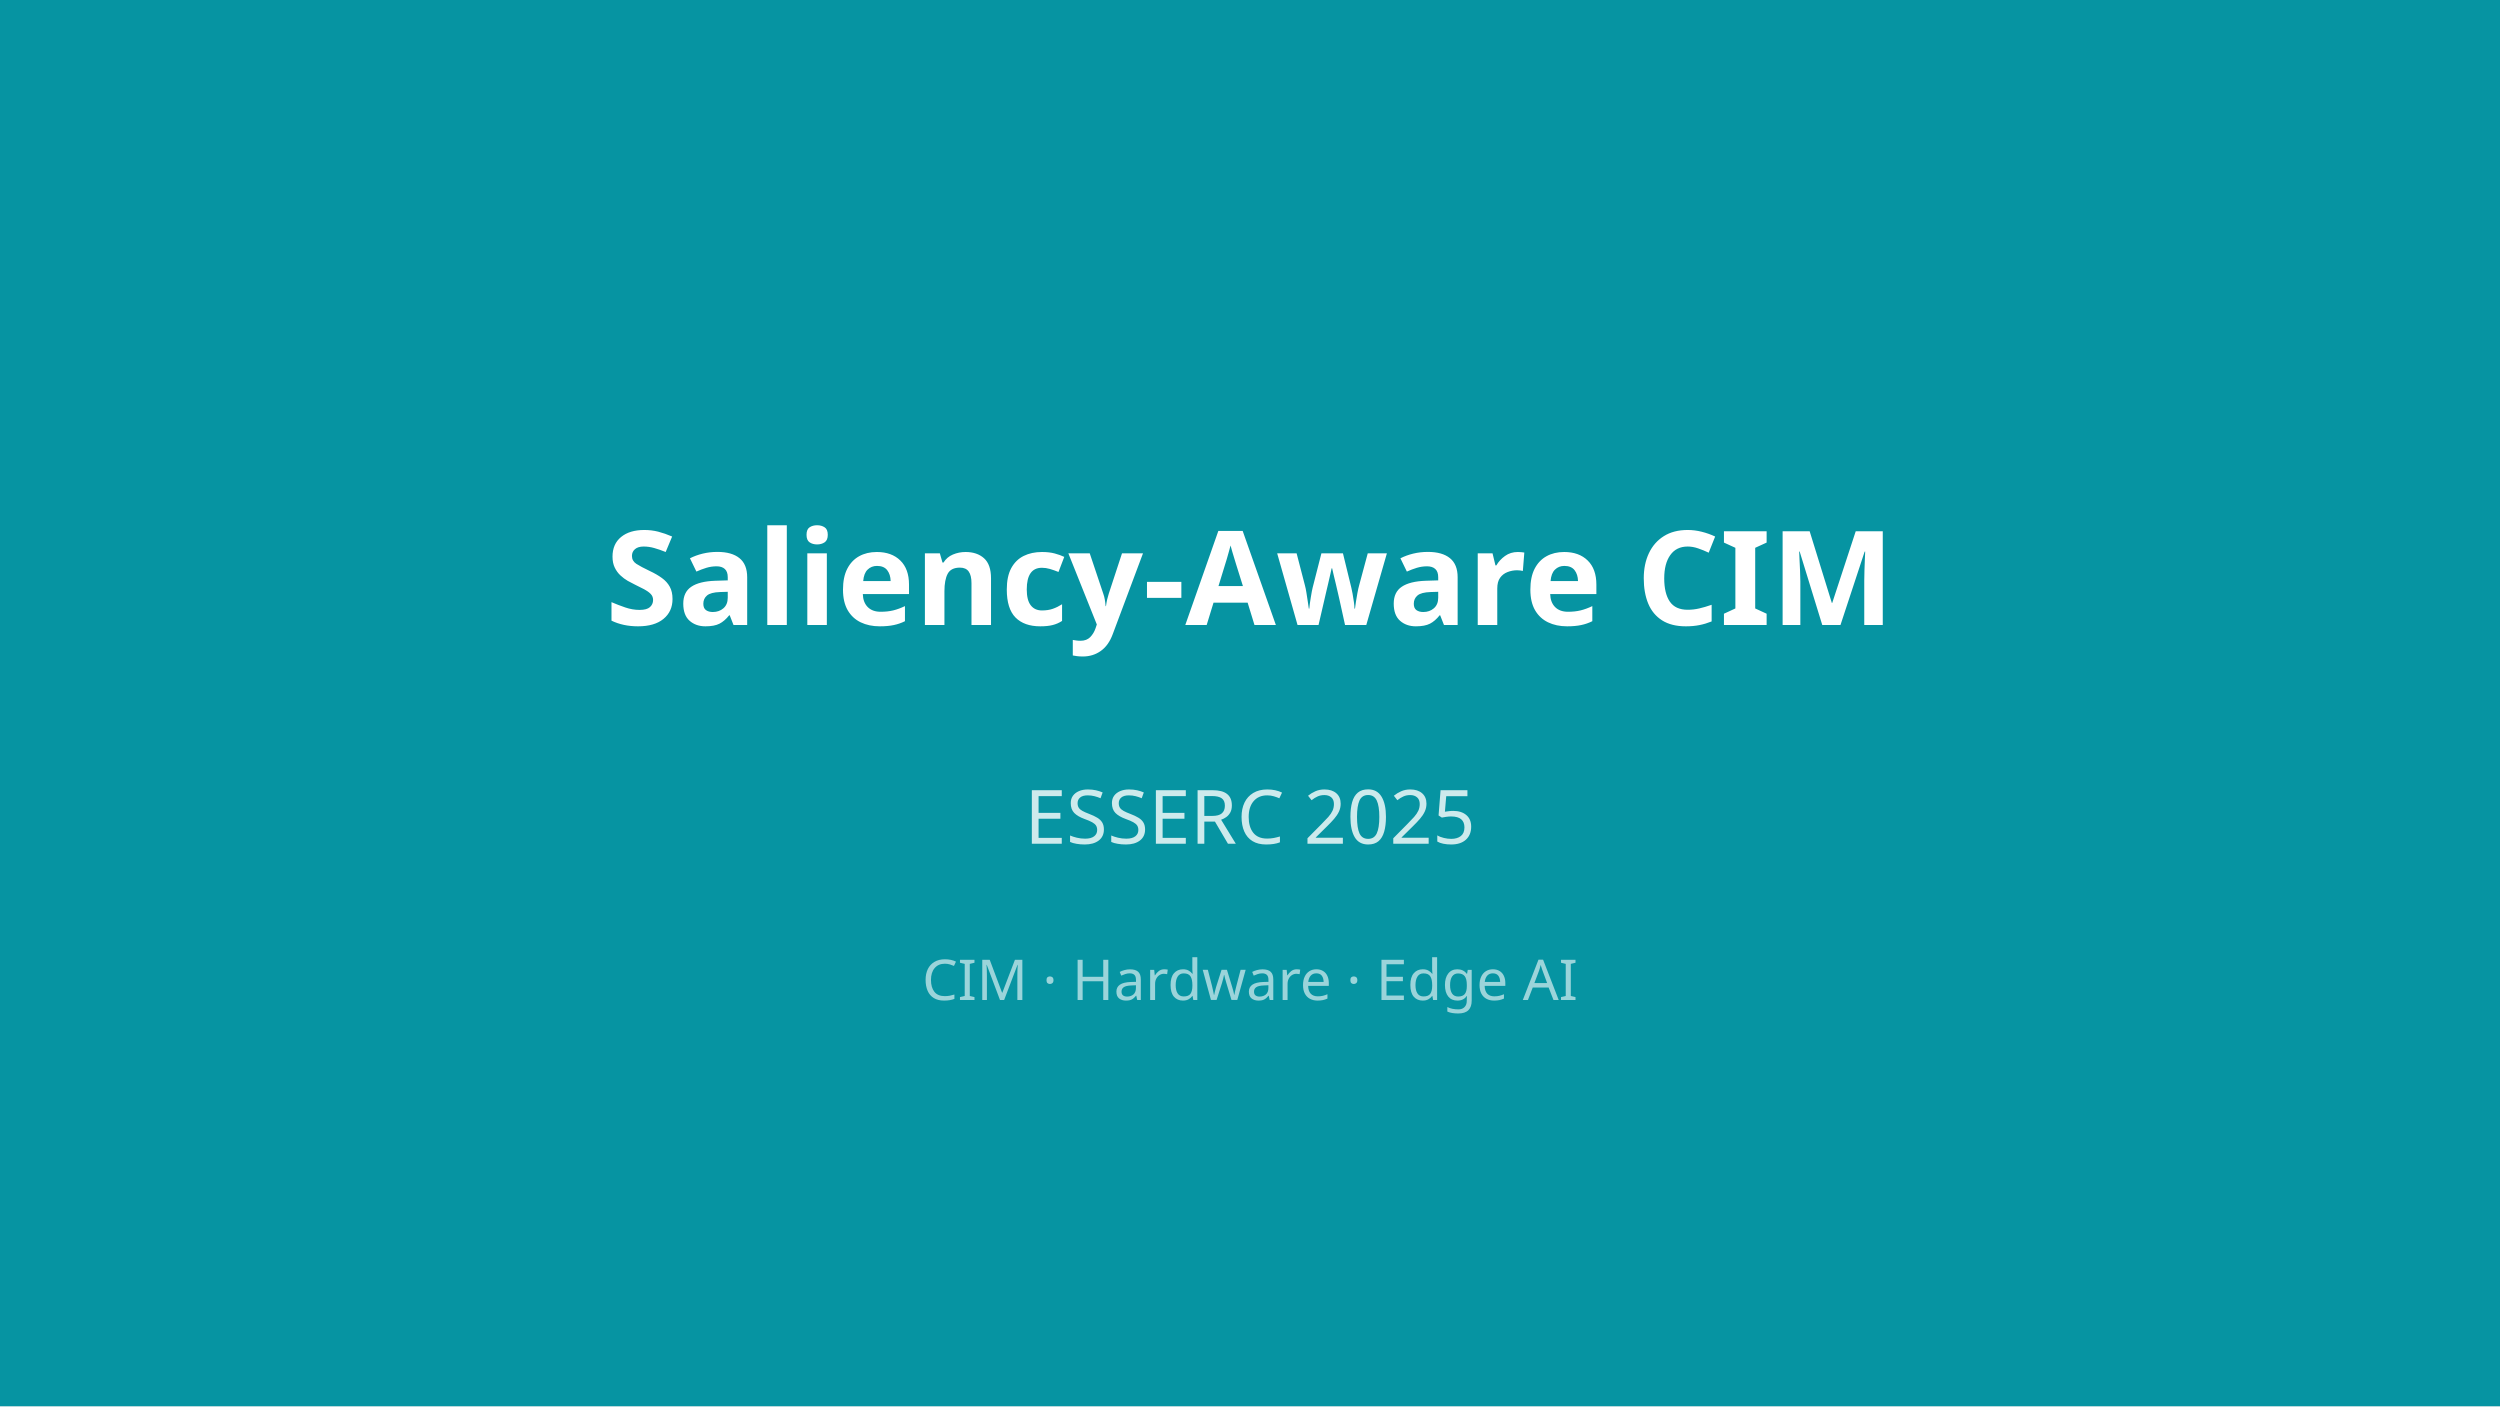
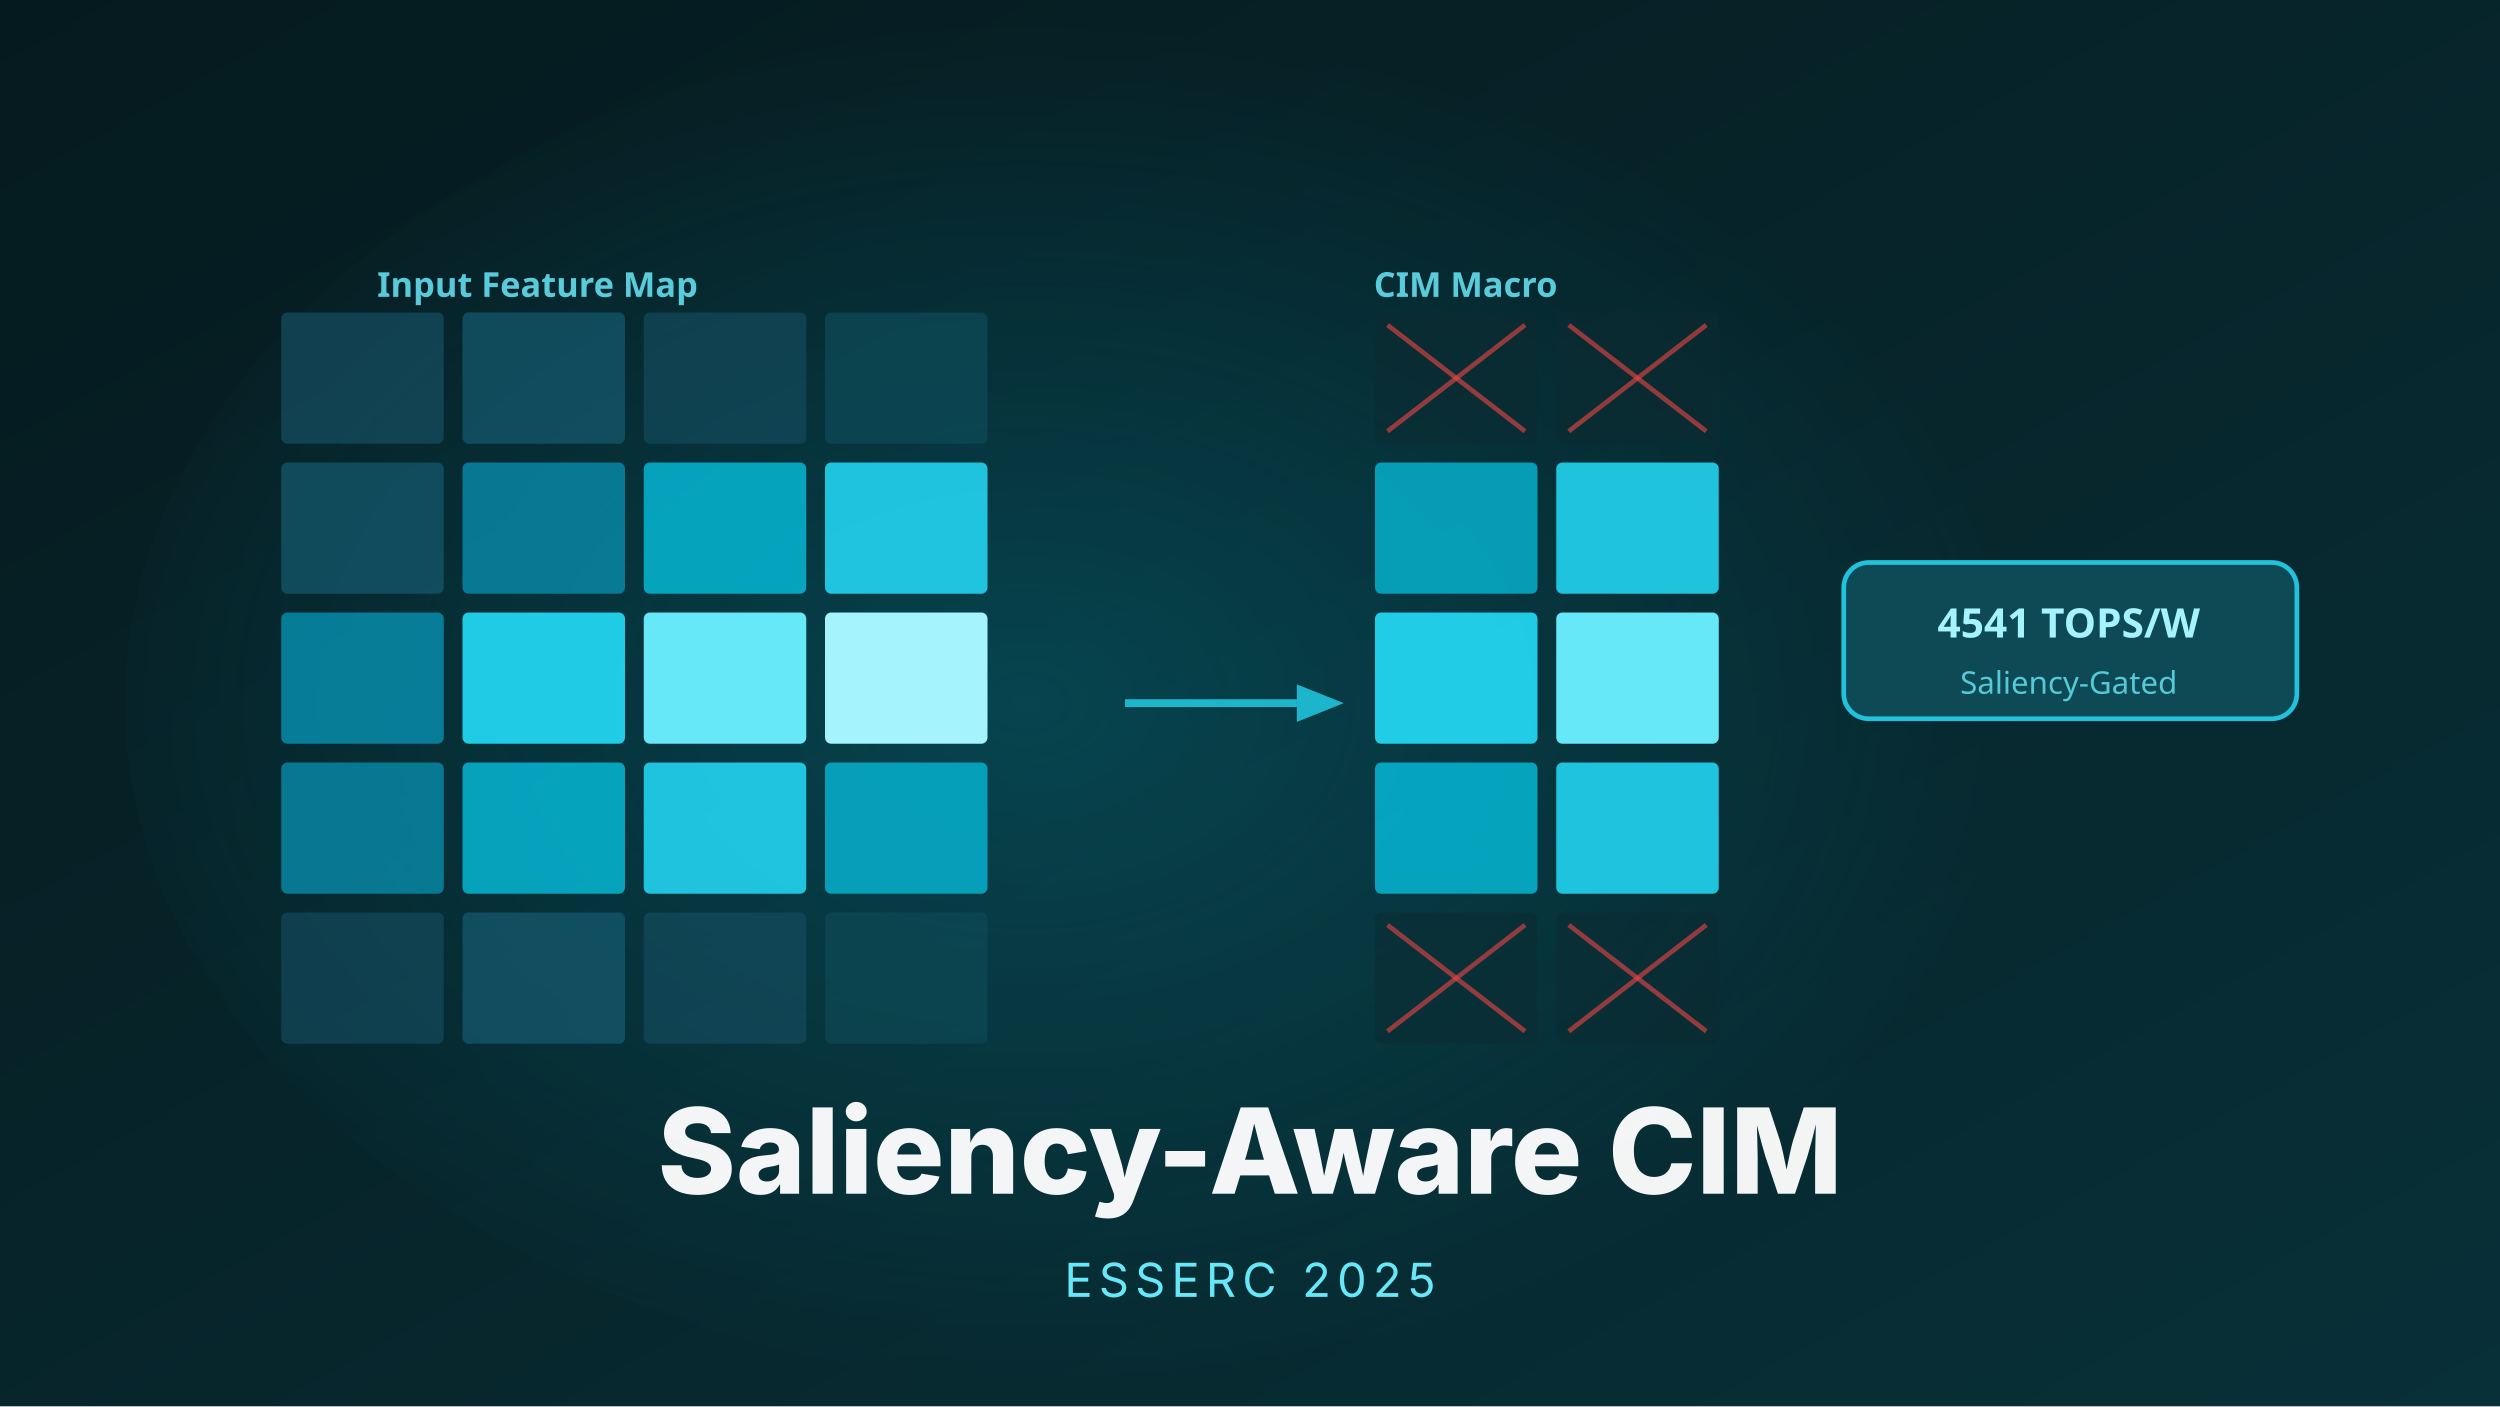
<svg xmlns="http://www.w3.org/2000/svg" width="800" height="450" viewBox="0 0 800 450">
-   <rect width="800" height="450" fill="#0694a2" />
-   <text x="400" y="200" font-family="sans-serif" font-size="42" font-weight="bold" fill="white" text-anchor="middle">Saliency-Aware CIM</text>
-   <text x="400" y="270" font-family="sans-serif" font-size="24" fill="rgba(255,255,255,0.8)" text-anchor="middle">ESSERC 2025</text>
-   <text x="400" y="320" font-family="sans-serif" font-size="18" fill="rgba(255,255,255,0.6)" text-anchor="middle">CIM · Hardware · Edge AI</text>
+   <defs>
+     <linearGradient id="bg" x1="0%" y1="0%" x2="100%" y2="100%">
+       <stop offset="0%" stop-color="#051a1e" />
+       <stop offset="100%" stop-color="#083038" />
+     </linearGradient>
+     <radialGradient id="glow" cx="45%" cy="50%" r="50%">
+       <stop offset="0%" stop-color="#06b6d4" stop-opacity="0.22" />
+       <stop offset="100%" stop-color="#06b6d4" stop-opacity="0" />
+     </radialGradient>
+   </defs>
+   <rect width="800" height="450" fill="url(#bg)" />
+   <ellipse cx="360" cy="225" rx="320" ry="220" fill="url(#glow)" />
+   <rect x="90" y="100" width="52" height="42" rx="2" fill="#164e63" opacity="0.7" />
+   <rect x="148" y="100" width="52" height="42" rx="2" fill="#155e75" opacity="0.65" />
+   <rect x="206" y="100" width="52" height="42" rx="2" fill="#164e63" opacity="0.6" />
+   <rect x="264" y="100" width="52" height="42" rx="2" fill="#0e4d5a" opacity="0.65" />
+   <rect x="90" y="148" width="52" height="42" rx="2" fill="#155e75" opacity="0.65" />
+   <rect x="148" y="148" width="52" height="42" rx="2" fill="#0891b2" opacity="0.75" />
+   <rect x="206" y="148" width="52" height="42" rx="2" fill="#06b6d4" opacity="0.85" />
+   <rect x="264" y="148" width="52" height="42" rx="2" fill="#22d3ee" opacity="0.9" />
+   <rect x="90" y="196" width="52" height="42" rx="2" fill="#0891b2" opacity="0.8" />
+   <rect x="148" y="196" width="52" height="42" rx="2" fill="#22d3ee" opacity="0.95" />
+   <rect x="206" y="196" width="52" height="42" rx="2" fill="#67e8f9" opacity="1.0" />
+   <rect x="264" y="196" width="52" height="42" rx="2" fill="#a5f3fc" opacity="1.0" />
+   <rect x="90" y="244" width="52" height="42" rx="2" fill="#0891b2" opacity="0.75" />
+   <rect x="148" y="244" width="52" height="42" rx="2" fill="#06b6d4" opacity="0.85" />
+   <rect x="206" y="244" width="52" height="42" rx="2" fill="#22d3ee" opacity="0.9" />
+   <rect x="264" y="244" width="52" height="42" rx="2" fill="#06b6d4" opacity="0.8" />
+   <rect x="90" y="292" width="52" height="42" rx="2" fill="#164e63" opacity="0.6" />
+   <rect x="148" y="292" width="52" height="42" rx="2" fill="#155e75" opacity="0.65" />
+   <rect x="206" y="292" width="52" height="42" rx="2" fill="#164e63" opacity="0.6" />
+   <rect x="264" y="292" width="52" height="42" rx="2" fill="#0e4d5a" opacity="0.55" />
+   <text x="172" y="95" font-family="system-ui,sans-serif" font-size="11" font-weight="700" fill="#67e8f9" text-anchor="middle" opacity="0.85">Input Feature Map</text>
+   <line x1="360" y1="225" x2="415" y2="225" stroke="#22d3ee" stroke-width="2.5" opacity="0.8" />
+   <polygon points="415,219 430,225 415,231" fill="#22d3ee" opacity="0.8" />
+   <rect x="440" y="100" width="52" height="42" rx="2" fill="#0c2a2f" opacity="0.5" />
+   <line x1="444" y1="104" x2="488" y2="138" stroke="#ef4444" stroke-width="1.5" opacity="0.6" />
+   <line x1="488" y1="104" x2="444" y2="138" stroke="#ef4444" stroke-width="1.5" opacity="0.6" />
+   <rect x="498" y="100" width="52" height="42" rx="2" fill="#0c2a2f" opacity="0.5" />
+   <line x1="502" y1="104" x2="546" y2="138" stroke="#ef4444" stroke-width="1.5" opacity="0.6" />
+   <line x1="546" y1="104" x2="502" y2="138" stroke="#ef4444" stroke-width="1.5" opacity="0.6" />
+   <rect x="440" y="148" width="52" height="42" rx="2" fill="#06b6d4" opacity="0.8" />
+   <rect x="498" y="148" width="52" height="42" rx="2" fill="#22d3ee" opacity="0.9" />
+   <rect x="440" y="196" width="52" height="42" rx="2" fill="#22d3ee" opacity="0.95" />
+   <rect x="498" y="196" width="52" height="42" rx="2" fill="#67e8f9" opacity="1.0" />
+   <rect x="440" y="244" width="52" height="42" rx="2" fill="#06b6d4" opacity="0.85" />
+   <rect x="498" y="244" width="52" height="42" rx="2" fill="#22d3ee" opacity="0.9" />
+   <rect x="440" y="292" width="52" height="42" rx="2" fill="#0c2a2f" opacity="0.5" />
+   <line x1="444" y1="296" x2="488" y2="330" stroke="#ef4444" stroke-width="1.5" opacity="0.6" />
+   <line x1="488" y1="296" x2="444" y2="330" stroke="#ef4444" stroke-width="1.5" opacity="0.6" />
+   <rect x="498" y="292" width="52" height="42" rx="2" fill="#0c2a2f" opacity="0.5" />
+   <line x1="502" y1="296" x2="546" y2="330" stroke="#ef4444" stroke-width="1.5" opacity="0.6" />
+   <line x1="546" y1="296" x2="502" y2="330" stroke="#ef4444" stroke-width="1.5" opacity="0.6" />
+   <text x="469" y="95" font-family="system-ui,sans-serif" font-size="11" font-weight="700" fill="#67e8f9" text-anchor="middle" opacity="0.85">CIM Macro</text>
+   <rect x="590" y="180" width="145" height="50" rx="8" fill="#0e4d5a" stroke="#22d3ee" stroke-width="1.5" opacity="0.9" />
+   <text x="662" y="204" font-family="system-ui,sans-serif" font-size="13" font-weight="700" fill="#a5f3fc" text-anchor="middle">4541 TOPS/W</text>
+   <text x="662" y="222" font-family="system-ui,sans-serif" font-size="10" fill="#67e8f9" text-anchor="middle" opacity="0.8">Saliency-Gated</text>
+   <text x="400" y="382" font-family="system-ui,-apple-system,sans-serif" font-size="38" font-weight="800" fill="white" text-anchor="middle" opacity="0.95">Saliency-Aware CIM</text>
+   <text x="400" y="415" font-family="system-ui,-apple-system,sans-serif" font-size="15" fill="#67e8f9" text-anchor="middle" letter-spacing="2">ESSERC 2025</text>
</svg>
